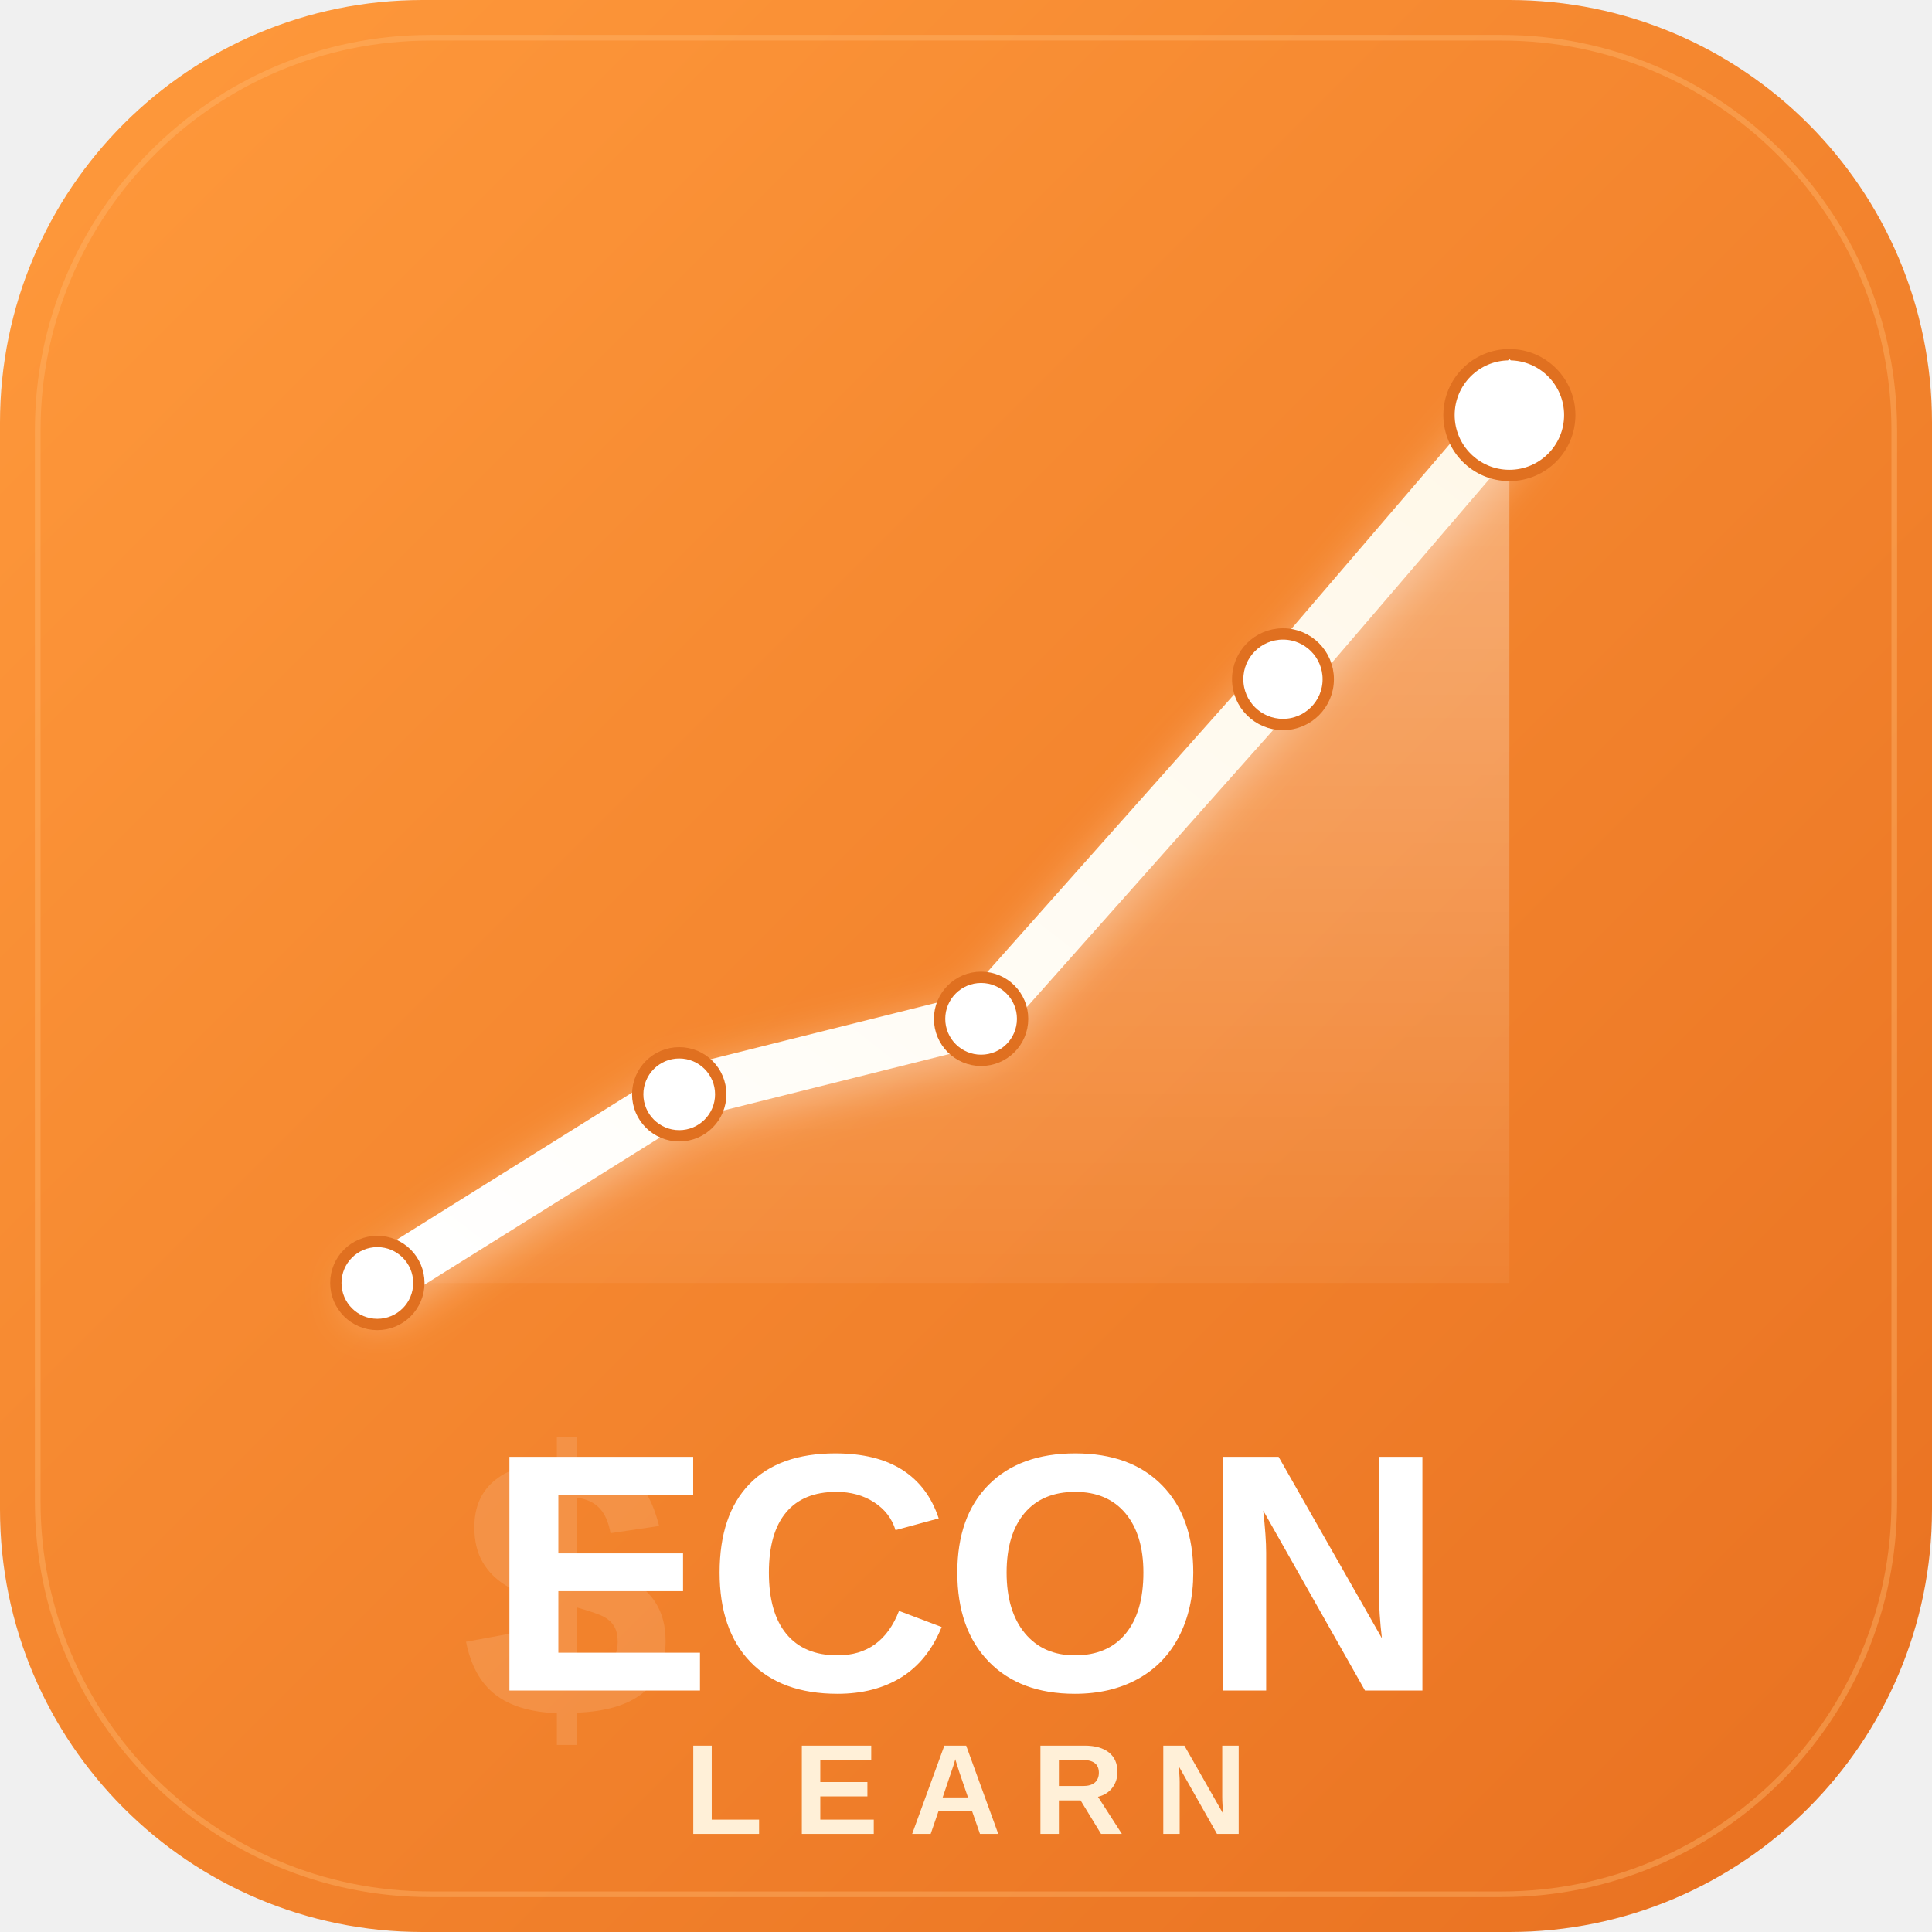
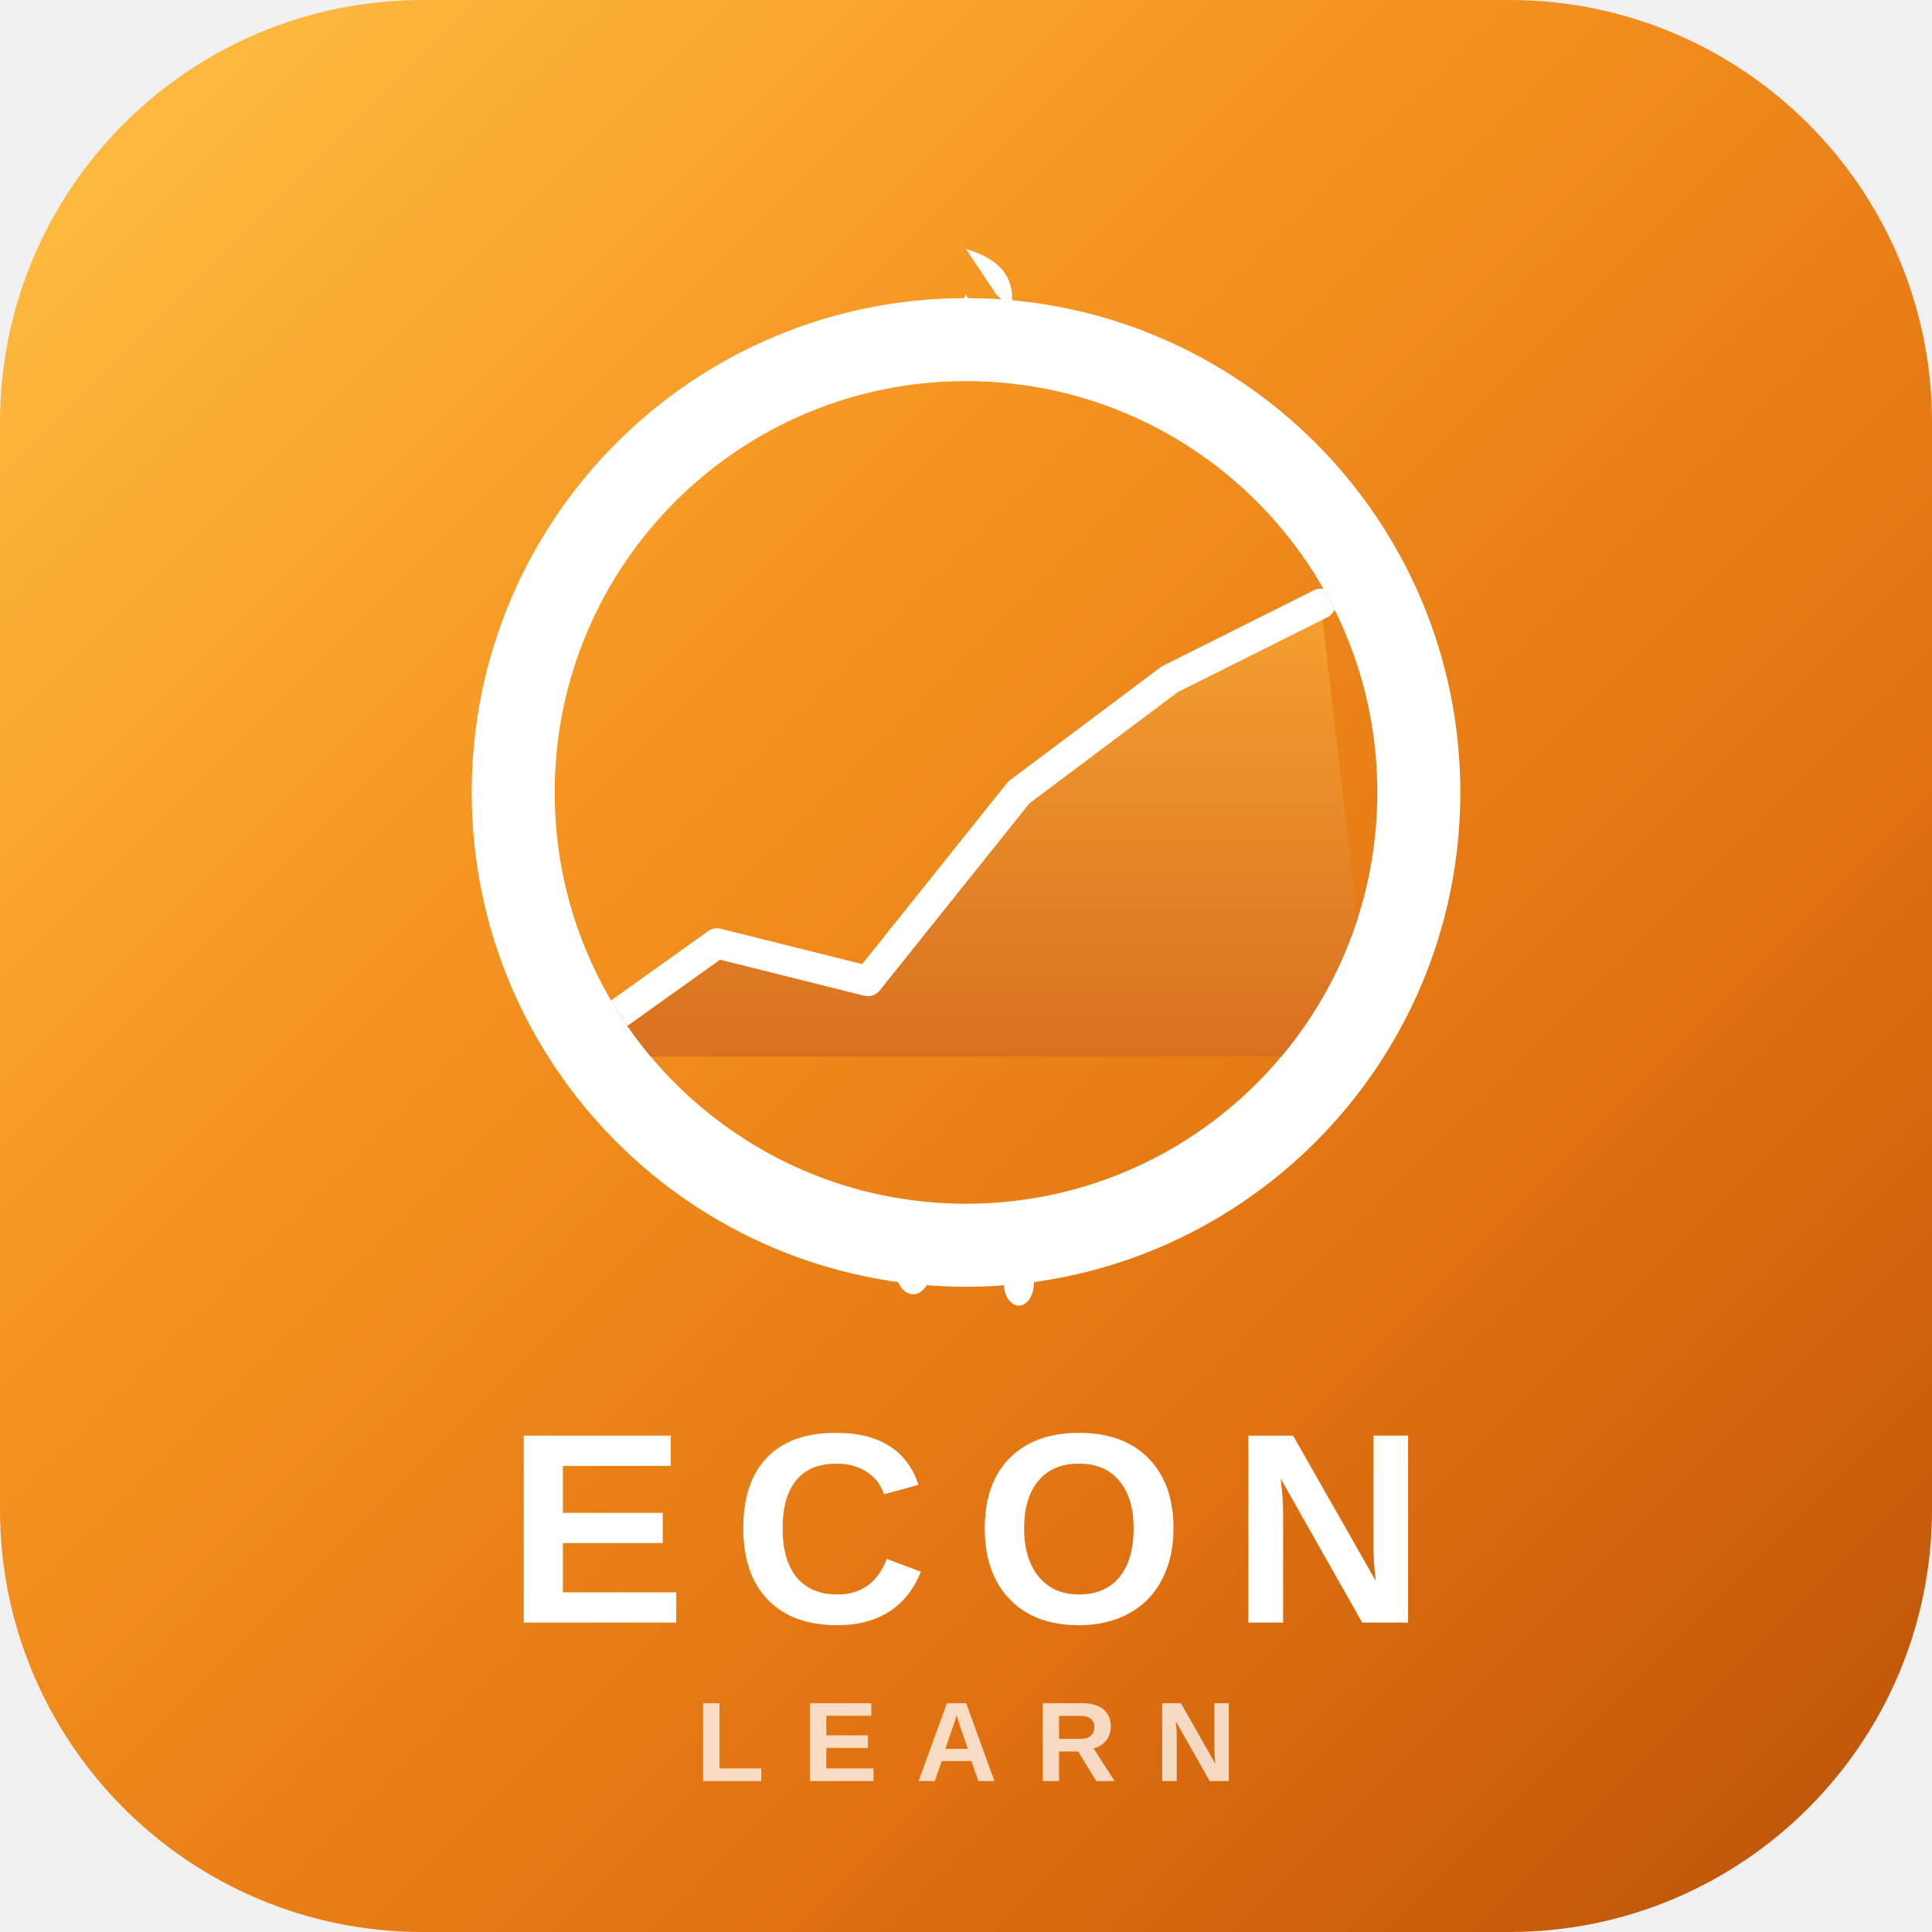
<svg xmlns="http://www.w3.org/2000/svg" viewBox="0 0 512 512">
  <defs>
    <linearGradient id="bg" x1="0" y1="0" x2="1" y2="1">
-       <stop offset="0%" stop-color="#ff9a3c" />
-       <stop offset="100%" stop-color="#e87020" />
+       <stop offset="0%" stop-color="#ffc247" />
+       <stop offset="35%" stop-color="#f59520" />
+       <stop offset="70%" stop-color="#e07010" />
+       <stop offset="100%" stop-color="#b85208" />
    </linearGradient>
-     <linearGradient id="line" x1="0" y1="1" x2="1" y2="0">
-       <stop offset="0%" stop-color="#ffffff" />
-       <stop offset="100%" stop-color="#fff8e8" />
+     <linearGradient id="chart-fill" x1="0" y1="0" x2="0" y2="1">
+       <stop offset="0%" stop-color="#f5a030" />
+       <stop offset="100%" stop-color="#d87020" />
    </linearGradient>
-     <linearGradient id="areafill" x1="0" y1="0" x2="0" y2="1">
-       <stop offset="0%" stop-color="#ffffff" stop-opacity="0.35" />
-       <stop offset="100%" stop-color="#ffffff" stop-opacity="0.05" />
-     </linearGradient>
-     <filter id="glow" x="-20%" y="-20%" width="140%" height="140%">
-       <feDropShadow dx="0" dy="3" stdDeviation="6" flood-color="#ffffff" flood-opacity="0.4" />
-     </filter>
  </defs>
  <rect width="512" height="512" rx="112" fill="url(#bg)" />
-   <rect x="10" y="10" width="492" height="492" rx="104" fill="none" stroke="#ffb870" stroke-width="1.5" opacity="0.4" />
-   <path d="M100 340 L180 290 L260 270 L340 180 L400 110 L400 340 Z" fill="url(#areafill)" />
-   <polyline points="100,340 180,290 260,270 340,180 400,110" fill="none" stroke="url(#line)" stroke-width="14" stroke-linecap="round" stroke-linejoin="round" filter="url(#glow)" />
-   <circle cx="100" cy="340" r="11" fill="#ffffff" stroke="#e07020" stroke-width="3" />
-   <circle cx="180" cy="290" r="11" fill="#ffffff" stroke="#e07020" stroke-width="3" />
-   <circle cx="260" cy="270" r="11" fill="#ffffff" stroke="#e07020" stroke-width="3" />
-   <circle cx="340" cy="180" r="12" fill="#ffffff" stroke="#e07020" stroke-width="3" />
-   <circle cx="400" cy="110" r="16" fill="#ffffff" stroke="#e07020" stroke-width="3" />
-   <path d="M400 95 L408 108 L400 103 L392 108 Z" fill="#ffffff" />
-   <text x="150" y="455" text-anchor="middle" font-size="100" font-weight="900" fill="#ffffff" font-family="-apple-system, system-ui, Arial, sans-serif" opacity="0.12">$</text>
-   <text x="256" y="448" text-anchor="middle" font-size="90" font-weight="900" letter-spacing="-2" fill="#ffffff" font-family="-apple-system, system-ui, Arial, sans-serif">ECON</text>
-   <text x="256" y="486" text-anchor="middle" font-size="34" font-weight="700" letter-spacing="8" fill="#fff0d8" font-family="-apple-system, system-ui, Arial, sans-serif">LEARN</text>
+   <circle cx="256" cy="210" r="120" fill="none" stroke="#ffffff" stroke-width="22" />
+   <clipPath id="ring">
+     <circle cx="256" cy="210" r="109" />
+   </clipPath>
+   <path d="M148 280 L190 250 L230 260 L270 210 L310 180 L350 160 L364 280 Z" fill="url(#chart-fill)" clip-path="url(#ring)" />
+   <polyline points="148,280 190,250 230,260 270,210 310,180 350,160" fill="none" stroke="#ffffff" stroke-width="8" stroke-linecap="round" stroke-linejoin="round" clip-path="url(#ring)" />
+   <path d="M256 78 L248 95 Q256 88 264 95 Z" fill="#ffffff" />
+   <path d="M264 78 L256 66 Q270 70 268 82 Z" fill="#ffffff" />
+   <ellipse cx="242" cy="335" rx="5" ry="8" fill="#ffffff" />
+   <ellipse cx="270" cy="340" rx="4" ry="6" fill="#ffffff" />
+   <text x="256" y="430" text-anchor="middle" font-size="72" font-weight="800" letter-spacing="12" fill="#ffffff" font-family="-apple-system, system-ui, 'Helvetica Neue', Arial, sans-serif">ECON</text>
+   <text x="256" y="472" text-anchor="middle" font-size="30" font-weight="600" letter-spacing="10" fill="rgba(255,255,255,0.75)" font-family="-apple-system, system-ui, 'Helvetica Neue', Arial, sans-serif">LEARN</text>
</svg>
